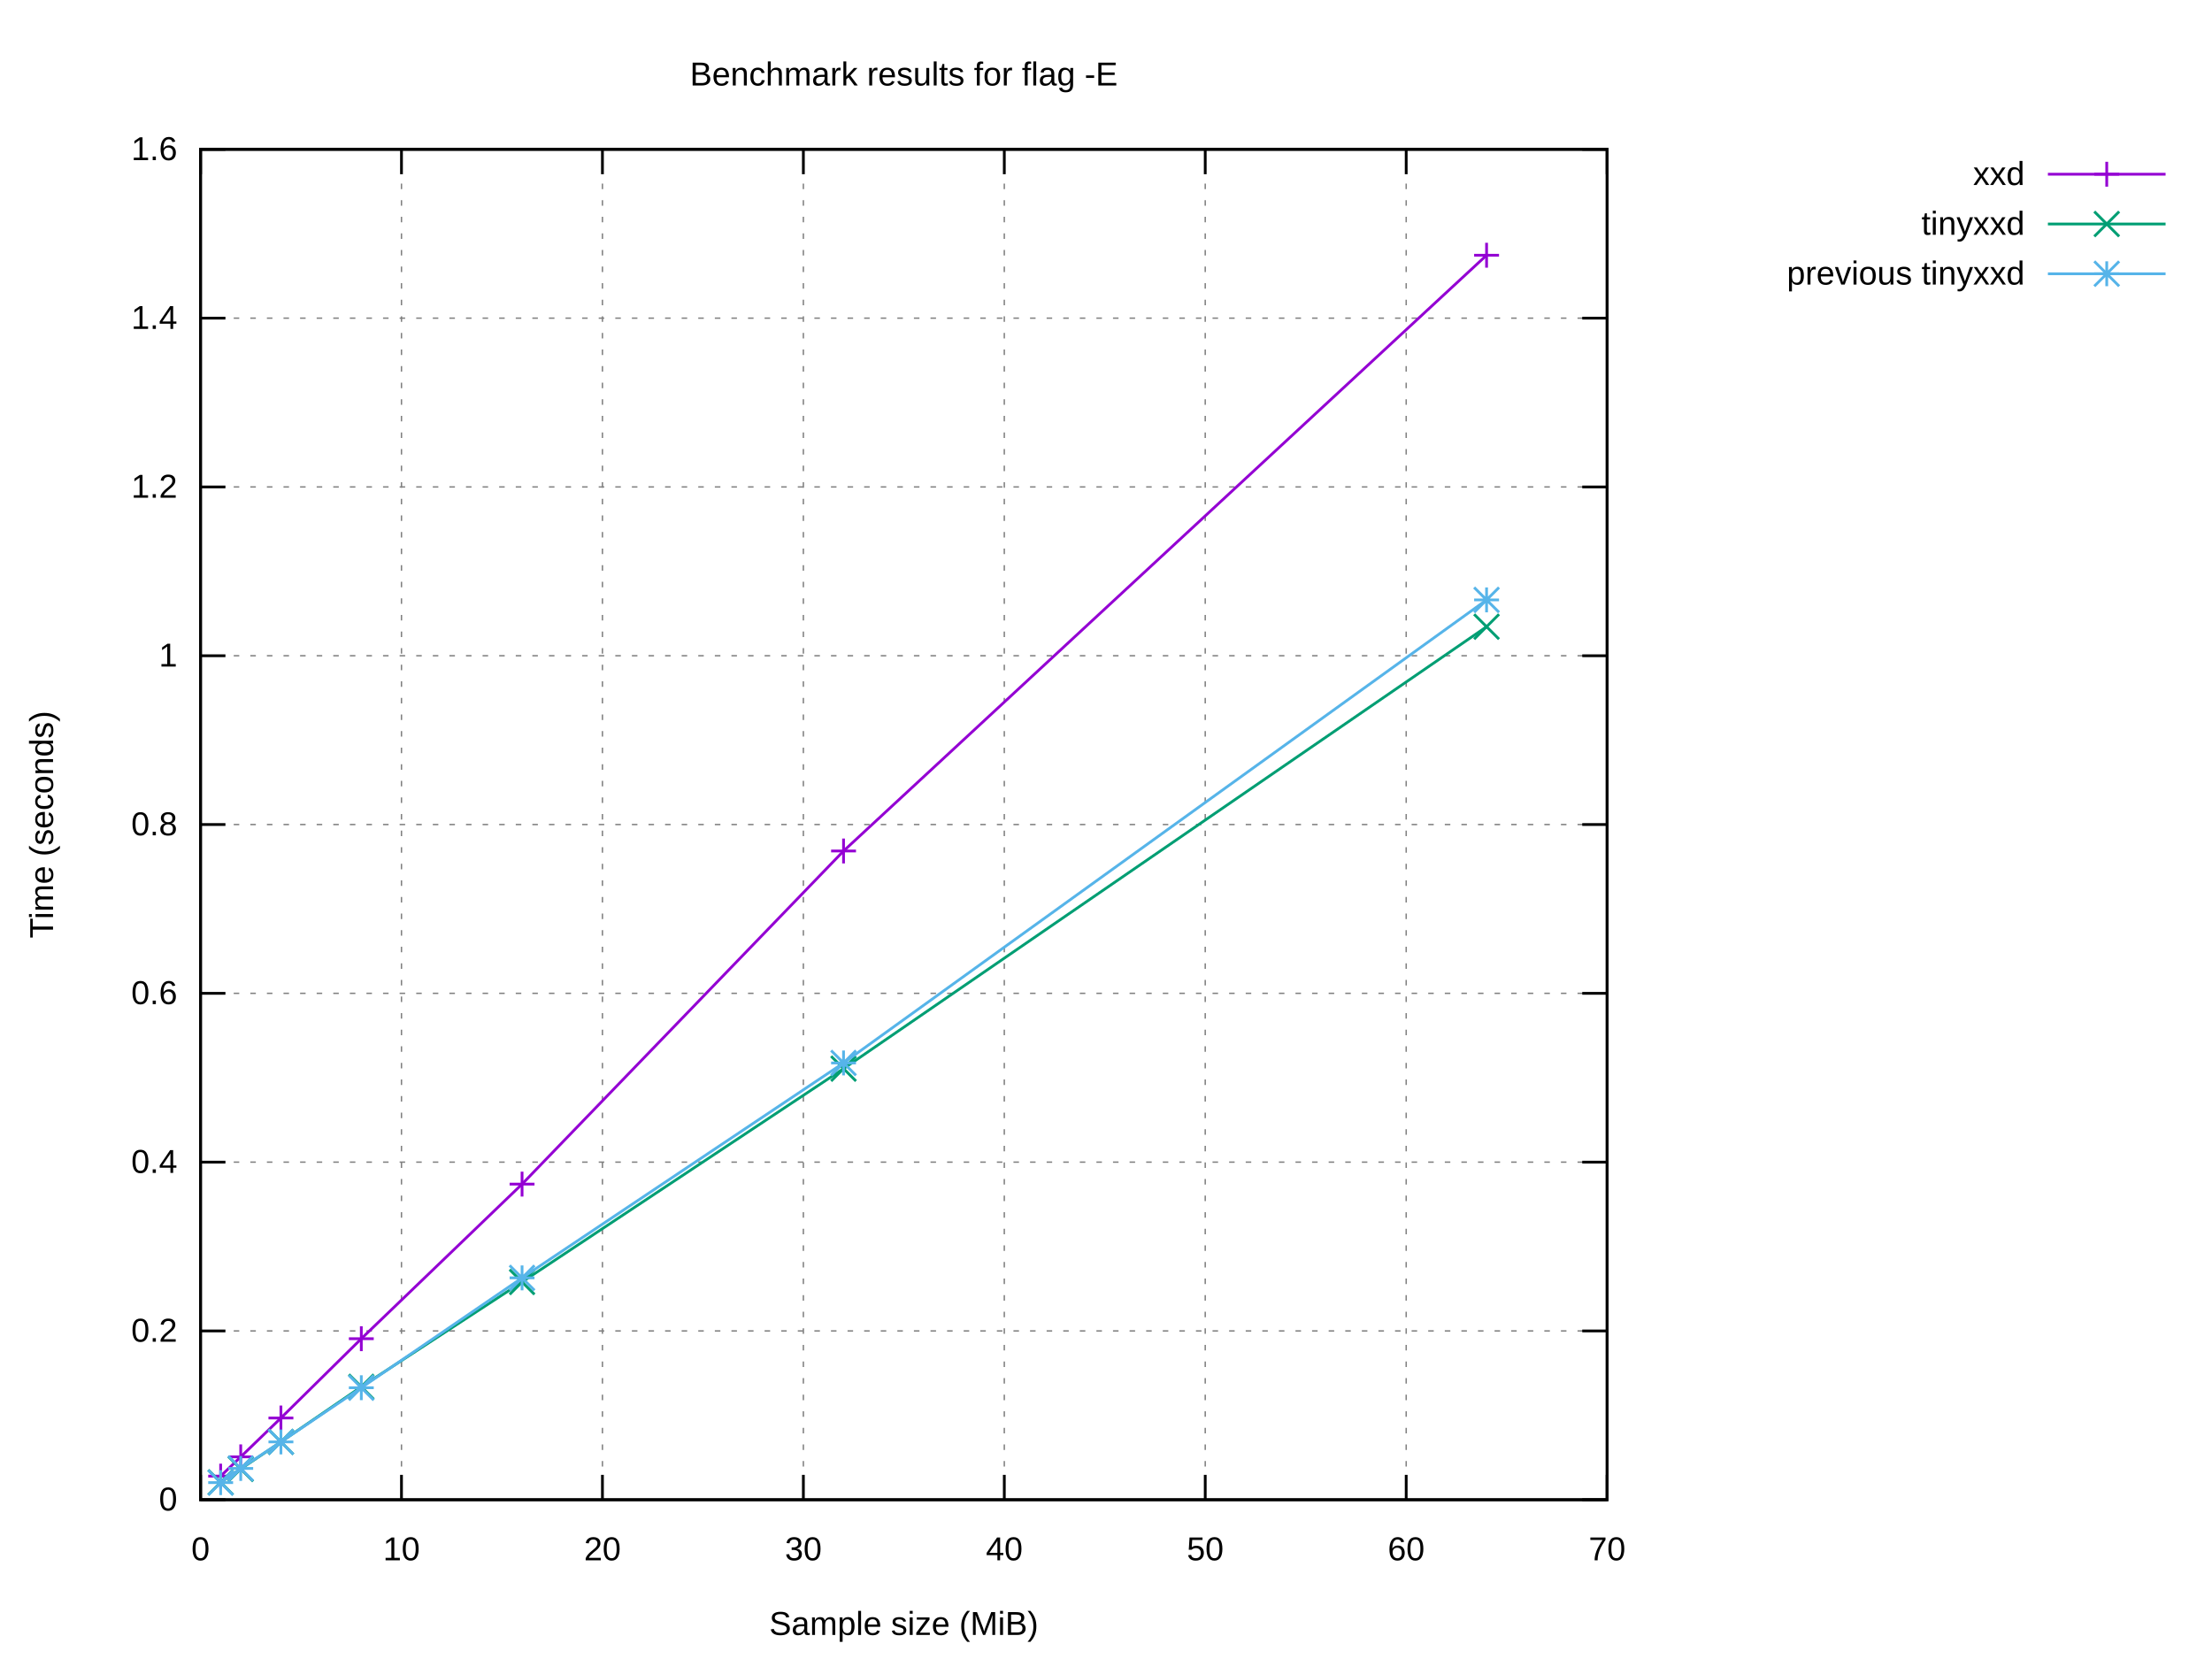
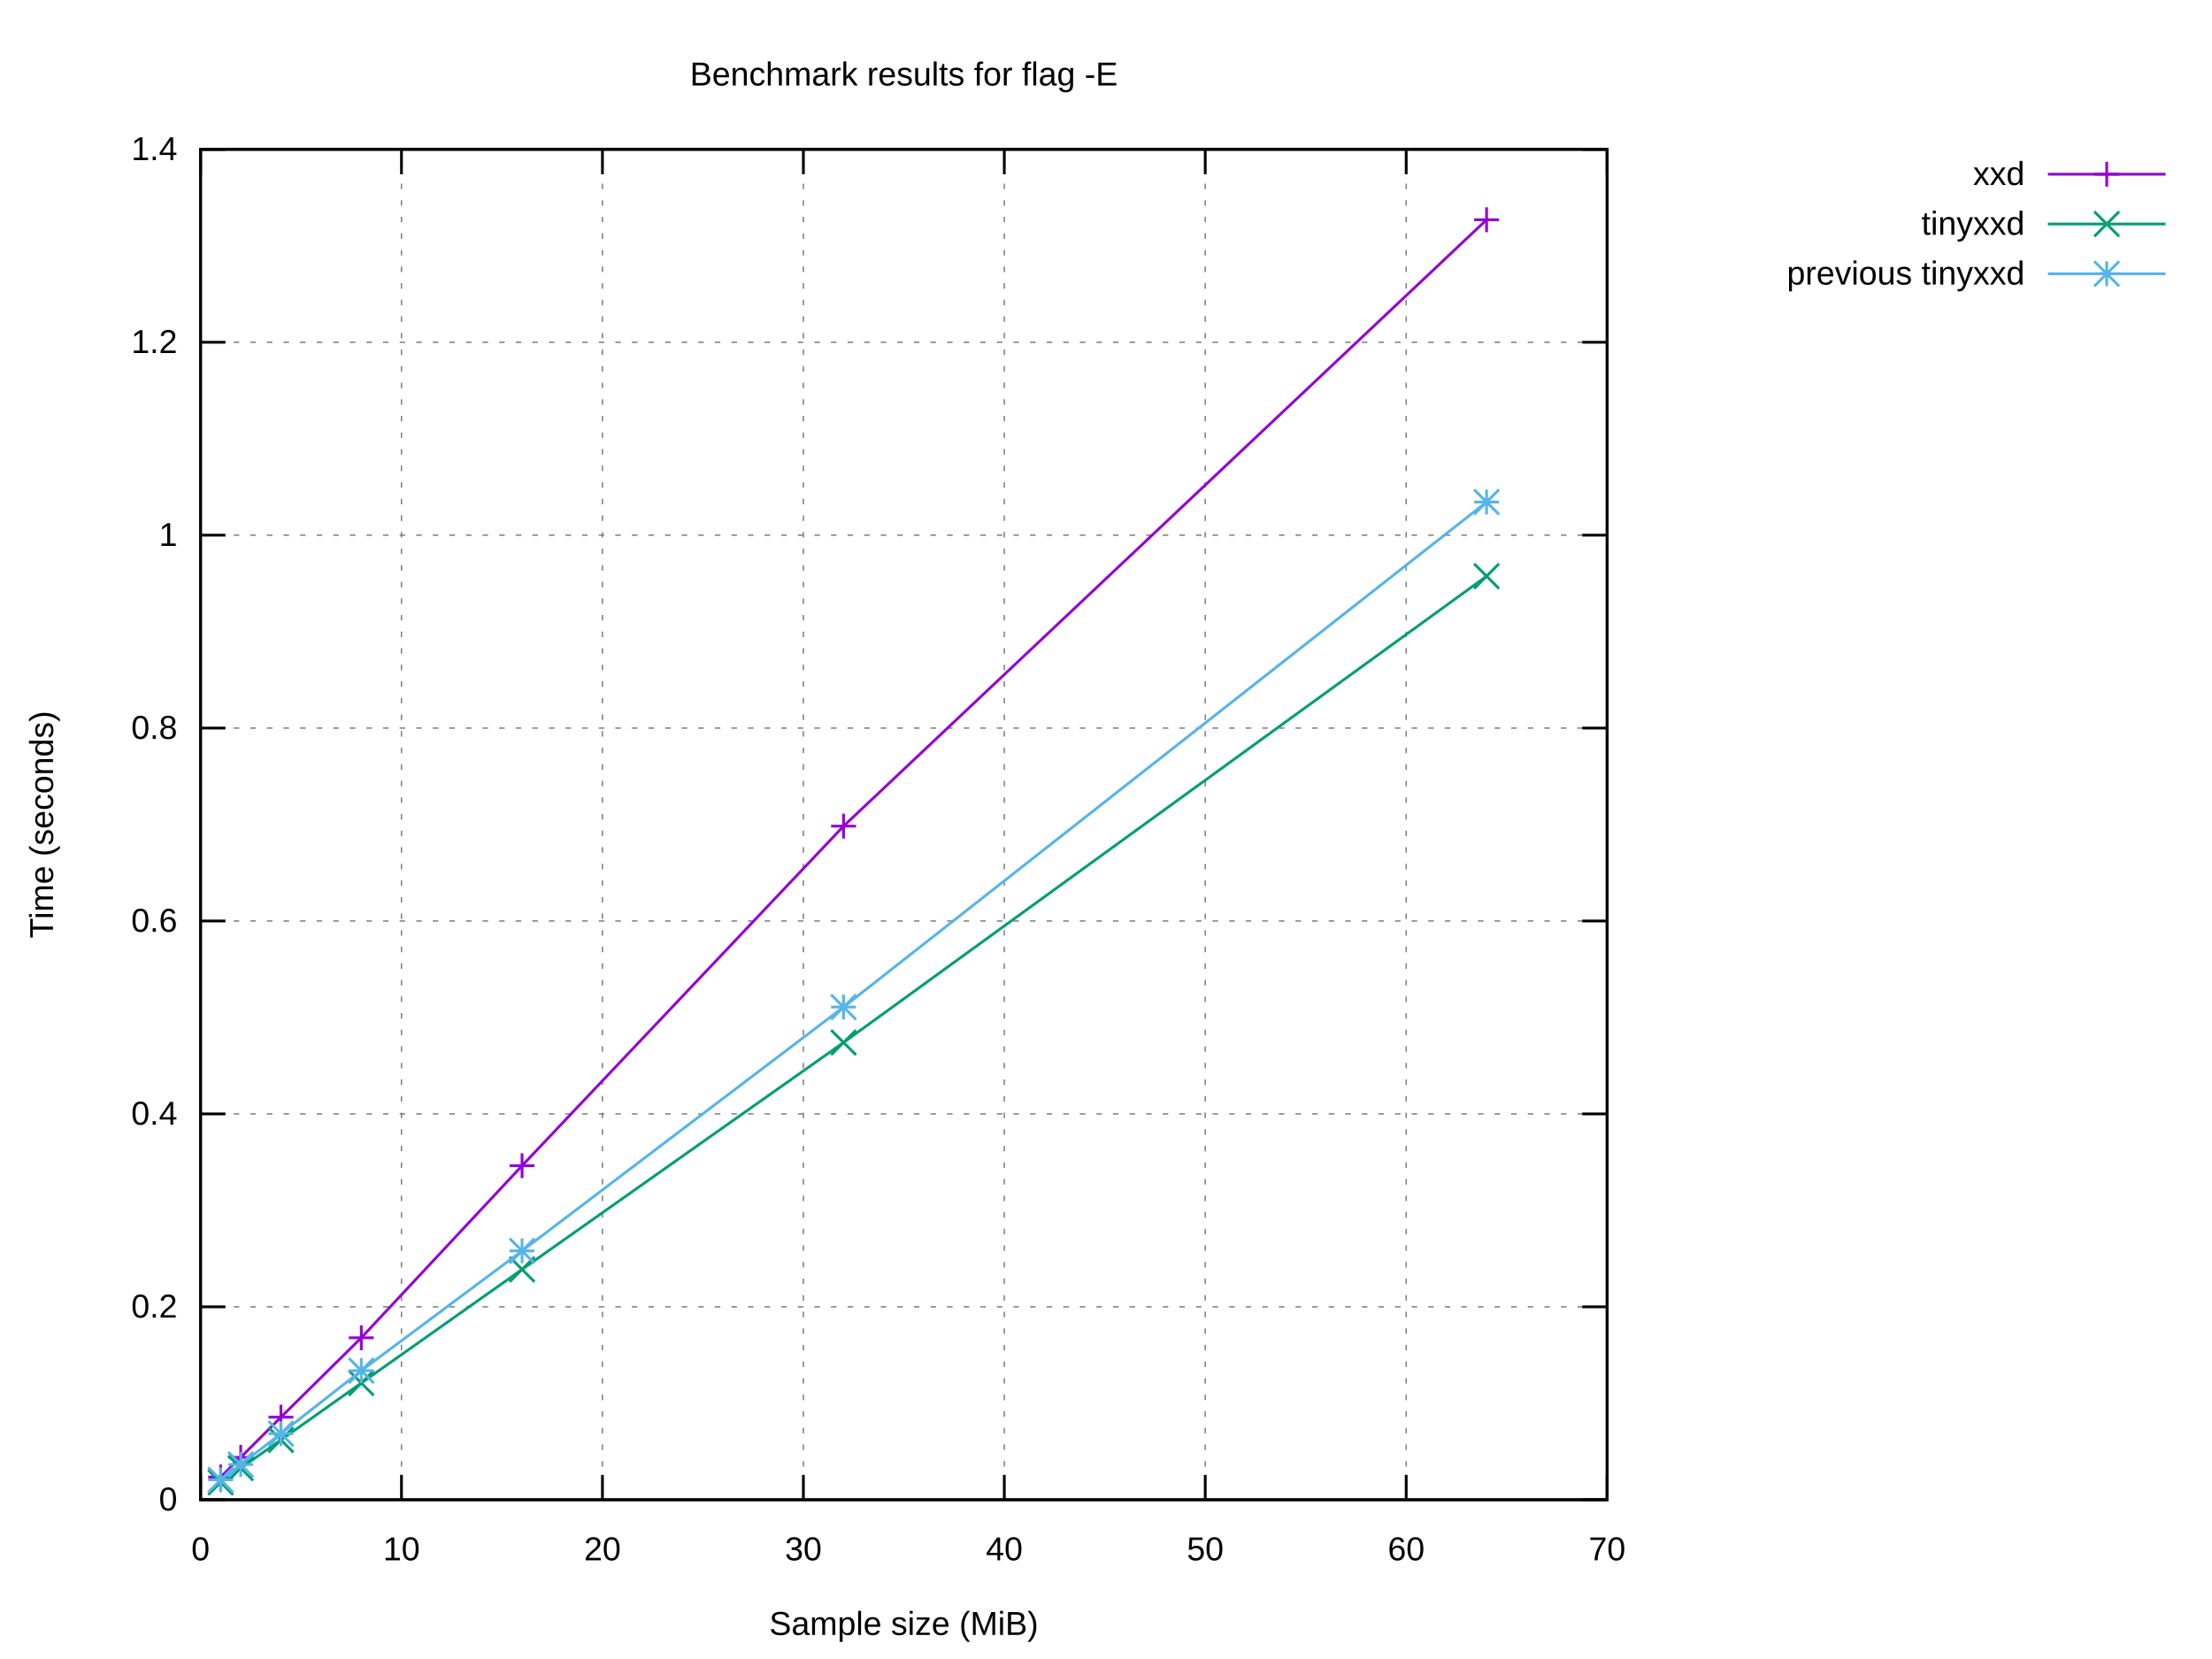
<svg xmlns="http://www.w3.org/2000/svg" xmlns:xlink="http://www.w3.org/1999/xlink" width="800" height="600" viewBox="0 0 800 600">
  <g id="gnuplot_canvas">
    <rect x="0" y="0" width="800" height="600" fill="#ffffff" />
    <defs>
      <circle id="gpDot" r="0.5" stroke-width="0.5" stroke="currentColor" />
      <path id="gpPt0" stroke-width="0.222" stroke="currentColor" d="M-1,0 h2 M0,-1 v2" />
      <path id="gpPt1" stroke-width="0.222" stroke="currentColor" d="M-1,-1 L1,1 M1,-1 L-1,1" />
      <path id="gpPt2" stroke-width="0.222" stroke="currentColor" d="M-1,0 L1,0 M0,-1 L0,1 M-1,-1 L1,1 M-1,1 L1,-1" />
      <rect id="gpPt3" stroke-width="0.222" stroke="currentColor" x="-1" y="-1" width="2" height="2" />
      <rect id="gpPt4" stroke-width="0.222" stroke="currentColor" fill="currentColor" x="-1" y="-1" width="2" height="2" />
      <circle id="gpPt5" stroke-width="0.222" stroke="currentColor" cx="0" cy="0" r="1" />
      <use xlink:href="#gpPt5" id="gpPt6" fill="currentColor" stroke="none" />
      <path id="gpPt7" stroke-width="0.222" stroke="currentColor" d="M0,-1.33 L-1.33,0.67 L1.33,0.67 z" />
      <use xlink:href="#gpPt7" id="gpPt8" fill="currentColor" stroke="none" />
      <use xlink:href="#gpPt7" id="gpPt9" stroke="currentColor" transform="rotate(180)" />
      <use xlink:href="#gpPt9" id="gpPt10" fill="currentColor" stroke="none" />
      <use xlink:href="#gpPt3" id="gpPt11" stroke="currentColor" transform="rotate(45)" />
      <use xlink:href="#gpPt11" id="gpPt12" fill="currentColor" stroke="none" />
      <path id="gpPt13" stroke-width="0.222" stroke="currentColor" d="M0,1.330 L1.265,0.411 L0.782,-1.067 L-0.782,-1.076 L-1.265,0.411 z" />
      <use xlink:href="#gpPt13" id="gpPt14" fill="currentColor" stroke="none" />
      <filter id="textbox" filterUnits="objectBoundingBox" x="0" y="0" height="1" width="1">
        <feFlood flood-color="#FFFFFF" flood-opacity="1" result="bgnd" />
        <feComposite in="SourceGraphic" in2="bgnd" operator="atop" />
      </filter>
      <filter id="greybox" filterUnits="objectBoundingBox" x="0" y="0" height="1" width="1">
        <feFlood flood-color="lightgrey" flood-opacity="1" result="grey" />
        <feComposite in="SourceGraphic" in2="grey" operator="atop" />
      </filter>
    </defs>
    <g fill="none" color="#FFFFFF" stroke="currentColor" stroke-width="1.00" stroke-linecap="butt" stroke-linejoin="miter">
</g>
    <g fill="none" color="black" stroke="currentColor" stroke-width="1.00" stroke-linecap="butt" stroke-linejoin="miter">
</g>
    <g fill="none" color="black" stroke="black" stroke-width="0.50" stroke-linecap="butt" stroke-linejoin="miter">
</g>
    <g fill="none" color="gray" stroke="currentColor" stroke-width="0.50" stroke-linecap="butt" stroke-linejoin="miter">
      <path stroke="gray" stroke-dasharray="2,4" class="gridline" d="M72.53,542.40 L581.24,542.40  " />
    </g>
    <g fill="none" color="gray" stroke="gray" stroke-width="1.00" stroke-linecap="butt" stroke-linejoin="miter">
</g>
    <g fill="none" color="black" stroke="currentColor" stroke-width="1.00" stroke-linecap="butt" stroke-linejoin="miter">
      <path stroke="black" d="M72.53,542.40 L81.53,542.40 M581.24,542.40 L572.24,542.40  " />
      <g transform="translate(64.14,546.30)" stroke="none" fill="black" font-family="Arial" font-size="12.00" text-anchor="end">
        <text>
          <tspan font-family="Arial"> 0</tspan>
        </text>
      </g>
    </g>
    <g fill="none" color="black" stroke="currentColor" stroke-width="1.00" stroke-linecap="butt" stroke-linejoin="miter">
</g>
    <g fill="none" color="black" stroke="black" stroke-width="0.50" stroke-linecap="butt" stroke-linejoin="miter">
</g>
    <g fill="none" color="gray" stroke="currentColor" stroke-width="0.50" stroke-linecap="butt" stroke-linejoin="miter">
-       <path stroke="gray" stroke-dasharray="2,4" class="gridline" d="M72.53,481.35 L581.24,481.35  " />
-     </g>
-     <g fill="none" color="gray" stroke="gray" stroke-width="1.00" stroke-linecap="butt" stroke-linejoin="miter">
- </g>
-     <g fill="none" color="black" stroke="currentColor" stroke-width="1.00" stroke-linecap="butt" stroke-linejoin="miter">
-       <path stroke="black" d="M72.53,481.35 L81.53,481.35 M581.24,481.35 L572.24,481.35  " />
-       <g transform="translate(64.14,485.25)" stroke="none" fill="black" font-family="Arial" font-size="12.00" text-anchor="end">
+       <path stroke="gray" stroke-dasharray="2,4" class="gridline" d="M72.53,472.63 L581.24,472.63  " />
+     </g>
+     <g fill="none" color="gray" stroke="gray" stroke-width="1.00" stroke-linecap="butt" stroke-linejoin="miter">
+ </g>
+     <g fill="none" color="black" stroke="currentColor" stroke-width="1.00" stroke-linecap="butt" stroke-linejoin="miter">
+       <path stroke="black" d="M72.53,472.63 L81.53,472.63 M581.24,472.63 L572.24,472.63  " />
+       <g transform="translate(64.14,476.53)" stroke="none" fill="black" font-family="Arial" font-size="12.00" text-anchor="end">
        <text>
          <tspan font-family="Arial"> 0.2</tspan>
        </text>
      </g>
    </g>
    <g fill="none" color="black" stroke="currentColor" stroke-width="1.00" stroke-linecap="butt" stroke-linejoin="miter">
</g>
    <g fill="none" color="black" stroke="black" stroke-width="0.50" stroke-linecap="butt" stroke-linejoin="miter">
</g>
    <g fill="none" color="gray" stroke="currentColor" stroke-width="0.50" stroke-linecap="butt" stroke-linejoin="miter">
-       <path stroke="gray" stroke-dasharray="2,4" class="gridline" d="M72.53,420.30 L581.24,420.30  " />
-     </g>
-     <g fill="none" color="gray" stroke="gray" stroke-width="1.00" stroke-linecap="butt" stroke-linejoin="miter">
- </g>
-     <g fill="none" color="black" stroke="currentColor" stroke-width="1.00" stroke-linecap="butt" stroke-linejoin="miter">
-       <path stroke="black" d="M72.53,420.30 L81.53,420.30 M581.24,420.30 L572.24,420.30  " />
-       <g transform="translate(64.14,424.20)" stroke="none" fill="black" font-family="Arial" font-size="12.00" text-anchor="end">
+       <path stroke="gray" stroke-dasharray="2,4" class="gridline" d="M72.53,402.86 L581.24,402.86  " />
+     </g>
+     <g fill="none" color="gray" stroke="gray" stroke-width="1.00" stroke-linecap="butt" stroke-linejoin="miter">
+ </g>
+     <g fill="none" color="black" stroke="currentColor" stroke-width="1.00" stroke-linecap="butt" stroke-linejoin="miter">
+       <path stroke="black" d="M72.53,402.86 L81.53,402.86 M581.24,402.86 L572.24,402.86  " />
+       <g transform="translate(64.14,406.76)" stroke="none" fill="black" font-family="Arial" font-size="12.00" text-anchor="end">
        <text>
          <tspan font-family="Arial"> 0.4</tspan>
        </text>
      </g>
    </g>
    <g fill="none" color="black" stroke="currentColor" stroke-width="1.00" stroke-linecap="butt" stroke-linejoin="miter">
</g>
    <g fill="none" color="black" stroke="black" stroke-width="0.50" stroke-linecap="butt" stroke-linejoin="miter">
</g>
    <g fill="none" color="gray" stroke="currentColor" stroke-width="0.50" stroke-linecap="butt" stroke-linejoin="miter">
-       <path stroke="gray" stroke-dasharray="2,4" class="gridline" d="M72.53,359.25 L581.24,359.25  " />
-     </g>
-     <g fill="none" color="gray" stroke="gray" stroke-width="1.00" stroke-linecap="butt" stroke-linejoin="miter">
- </g>
-     <g fill="none" color="black" stroke="currentColor" stroke-width="1.00" stroke-linecap="butt" stroke-linejoin="miter">
-       <path stroke="black" d="M72.53,359.25 L81.53,359.25 M581.24,359.25 L572.24,359.25  " />
-       <g transform="translate(64.14,363.15)" stroke="none" fill="black" font-family="Arial" font-size="12.00" text-anchor="end">
+       <path stroke="gray" stroke-dasharray="2,4" class="gridline" d="M72.53,333.09 L581.24,333.09  " />
+     </g>
+     <g fill="none" color="gray" stroke="gray" stroke-width="1.00" stroke-linecap="butt" stroke-linejoin="miter">
+ </g>
+     <g fill="none" color="black" stroke="currentColor" stroke-width="1.00" stroke-linecap="butt" stroke-linejoin="miter">
+       <path stroke="black" d="M72.53,333.09 L81.53,333.09 M581.24,333.09 L572.24,333.09  " />
+       <g transform="translate(64.14,336.99)" stroke="none" fill="black" font-family="Arial" font-size="12.00" text-anchor="end">
        <text>
          <tspan font-family="Arial"> 0.6</tspan>
        </text>
      </g>
    </g>
    <g fill="none" color="black" stroke="currentColor" stroke-width="1.00" stroke-linecap="butt" stroke-linejoin="miter">
</g>
    <g fill="none" color="black" stroke="black" stroke-width="0.50" stroke-linecap="butt" stroke-linejoin="miter">
</g>
    <g fill="none" color="gray" stroke="currentColor" stroke-width="0.50" stroke-linecap="butt" stroke-linejoin="miter">
-       <path stroke="gray" stroke-dasharray="2,4" class="gridline" d="M72.53,298.20 L581.24,298.20  " />
-     </g>
-     <g fill="none" color="gray" stroke="gray" stroke-width="1.00" stroke-linecap="butt" stroke-linejoin="miter">
- </g>
-     <g fill="none" color="black" stroke="currentColor" stroke-width="1.00" stroke-linecap="butt" stroke-linejoin="miter">
-       <path stroke="black" d="M72.53,298.20 L81.53,298.20 M581.24,298.20 L572.24,298.20  " />
-       <g transform="translate(64.14,302.10)" stroke="none" fill="black" font-family="Arial" font-size="12.00" text-anchor="end">
+       <path stroke="gray" stroke-dasharray="2,4" class="gridline" d="M72.53,263.32 L581.24,263.32  " />
+     </g>
+     <g fill="none" color="gray" stroke="gray" stroke-width="1.00" stroke-linecap="butt" stroke-linejoin="miter">
+ </g>
+     <g fill="none" color="black" stroke="currentColor" stroke-width="1.00" stroke-linecap="butt" stroke-linejoin="miter">
+       <path stroke="black" d="M72.53,263.32 L81.53,263.32 M581.24,263.32 L572.24,263.32  " />
+       <g transform="translate(64.14,267.22)" stroke="none" fill="black" font-family="Arial" font-size="12.00" text-anchor="end">
        <text>
          <tspan font-family="Arial"> 0.8</tspan>
        </text>
      </g>
    </g>
    <g fill="none" color="black" stroke="currentColor" stroke-width="1.00" stroke-linecap="butt" stroke-linejoin="miter">
</g>
    <g fill="none" color="black" stroke="black" stroke-width="0.50" stroke-linecap="butt" stroke-linejoin="miter">
</g>
    <g fill="none" color="gray" stroke="currentColor" stroke-width="0.50" stroke-linecap="butt" stroke-linejoin="miter">
-       <path stroke="gray" stroke-dasharray="2,4" class="gridline" d="M72.53,237.16 L581.24,237.16  " />
-     </g>
-     <g fill="none" color="gray" stroke="gray" stroke-width="1.00" stroke-linecap="butt" stroke-linejoin="miter">
- </g>
-     <g fill="none" color="black" stroke="currentColor" stroke-width="1.00" stroke-linecap="butt" stroke-linejoin="miter">
-       <path stroke="black" d="M72.53,237.16 L81.53,237.16 M581.24,237.16 L572.24,237.16  " />
-       <g transform="translate(64.14,241.06)" stroke="none" fill="black" font-family="Arial" font-size="12.00" text-anchor="end">
+       <path stroke="gray" stroke-dasharray="2,4" class="gridline" d="M72.53,193.55 L581.24,193.55  " />
+     </g>
+     <g fill="none" color="gray" stroke="gray" stroke-width="1.00" stroke-linecap="butt" stroke-linejoin="miter">
+ </g>
+     <g fill="none" color="black" stroke="currentColor" stroke-width="1.00" stroke-linecap="butt" stroke-linejoin="miter">
+       <path stroke="black" d="M72.53,193.55 L81.53,193.55 M581.24,193.55 L572.24,193.55  " />
+       <g transform="translate(64.14,197.45)" stroke="none" fill="black" font-family="Arial" font-size="12.00" text-anchor="end">
        <text>
          <tspan font-family="Arial"> 1</tspan>
        </text>
      </g>
    </g>
    <g fill="none" color="black" stroke="currentColor" stroke-width="1.00" stroke-linecap="butt" stroke-linejoin="miter">
</g>
    <g fill="none" color="black" stroke="black" stroke-width="0.50" stroke-linecap="butt" stroke-linejoin="miter">
</g>
    <g fill="none" color="gray" stroke="currentColor" stroke-width="0.50" stroke-linecap="butt" stroke-linejoin="miter">
-       <path stroke="gray" stroke-dasharray="2,4" class="gridline" d="M72.53,176.11 L581.24,176.11  " />
-     </g>
-     <g fill="none" color="gray" stroke="gray" stroke-width="1.00" stroke-linecap="butt" stroke-linejoin="miter">
- </g>
-     <g fill="none" color="black" stroke="currentColor" stroke-width="1.00" stroke-linecap="butt" stroke-linejoin="miter">
-       <path stroke="black" d="M72.53,176.11 L81.53,176.11 M581.24,176.11 L572.24,176.11  " />
-       <g transform="translate(64.14,180.01)" stroke="none" fill="black" font-family="Arial" font-size="12.00" text-anchor="end">
+       <path stroke="gray" stroke-dasharray="2,4" class="gridline" d="M72.53,123.78 L581.24,123.78  " />
+     </g>
+     <g fill="none" color="gray" stroke="gray" stroke-width="1.00" stroke-linecap="butt" stroke-linejoin="miter">
+ </g>
+     <g fill="none" color="black" stroke="currentColor" stroke-width="1.00" stroke-linecap="butt" stroke-linejoin="miter">
+       <path stroke="black" d="M72.53,123.78 L81.53,123.78 M581.24,123.78 L572.24,123.78  " />
+       <g transform="translate(64.14,127.68)" stroke="none" fill="black" font-family="Arial" font-size="12.00" text-anchor="end">
        <text>
          <tspan font-family="Arial"> 1.2</tspan>
-         </text>
-       </g>
-     </g>
-     <g fill="none" color="black" stroke="currentColor" stroke-width="1.00" stroke-linecap="butt" stroke-linejoin="miter">
- </g>
-     <g fill="none" color="black" stroke="black" stroke-width="0.50" stroke-linecap="butt" stroke-linejoin="miter">
- </g>
-     <g fill="none" color="gray" stroke="currentColor" stroke-width="0.50" stroke-linecap="butt" stroke-linejoin="miter">
-       <path stroke="gray" stroke-dasharray="2,4" class="gridline" d="M72.53,115.06 L581.24,115.06  " />
-     </g>
-     <g fill="none" color="gray" stroke="gray" stroke-width="1.00" stroke-linecap="butt" stroke-linejoin="miter">
- </g>
-     <g fill="none" color="black" stroke="currentColor" stroke-width="1.00" stroke-linecap="butt" stroke-linejoin="miter">
-       <path stroke="black" d="M72.53,115.06 L81.53,115.06 M581.24,115.06 L572.24,115.06  " />
-       <g transform="translate(64.14,118.96)" stroke="none" fill="black" font-family="Arial" font-size="12.00" text-anchor="end">
-         <text>
-           <tspan font-family="Arial"> 1.4</tspan>
        </text>
      </g>
    </g>
    <g fill="none" color="black" stroke="currentColor" stroke-width="1.00" stroke-linecap="butt" stroke-linejoin="miter">
</g>
    <g fill="none" color="black" stroke="black" stroke-width="0.50" stroke-linecap="butt" stroke-linejoin="miter">
</g>
    <g fill="none" color="gray" stroke="currentColor" stroke-width="0.50" stroke-linecap="butt" stroke-linejoin="miter">
      <path stroke="gray" stroke-dasharray="2,4" class="gridline" d="M72.53,54.01 L581.24,54.01  " />
    </g>
    <g fill="none" color="gray" stroke="gray" stroke-width="1.00" stroke-linecap="butt" stroke-linejoin="miter">
</g>
    <g fill="none" color="black" stroke="currentColor" stroke-width="1.00" stroke-linecap="butt" stroke-linejoin="miter">
      <path stroke="black" d="M72.53,54.01 L81.53,54.01 M581.24,54.01 L572.24,54.01  " />
      <g transform="translate(64.14,57.91)" stroke="none" fill="black" font-family="Arial" font-size="12.00" text-anchor="end">
        <text>
-           <tspan font-family="Arial"> 1.6</tspan>
+           <tspan font-family="Arial"> 1.4</tspan>
        </text>
      </g>
    </g>
    <g fill="none" color="black" stroke="currentColor" stroke-width="1.00" stroke-linecap="butt" stroke-linejoin="miter">
</g>
    <g fill="none" color="black" stroke="black" stroke-width="0.50" stroke-linecap="butt" stroke-linejoin="miter">
</g>
    <g fill="none" color="gray" stroke="currentColor" stroke-width="0.50" stroke-linecap="butt" stroke-linejoin="miter">
      <path stroke="gray" stroke-dasharray="2,4" class="gridline" d="M72.53,542.40 L72.53,54.01  " />
    </g>
    <g fill="none" color="gray" stroke="gray" stroke-width="1.00" stroke-linecap="butt" stroke-linejoin="miter">
</g>
    <g fill="none" color="black" stroke="currentColor" stroke-width="1.00" stroke-linecap="butt" stroke-linejoin="miter">
      <path stroke="black" d="M72.53,542.40 L72.53,533.40 M72.53,54.01 L72.53,63.01  " />
      <g transform="translate(72.53,564.30)" stroke="none" fill="black" font-family="Arial" font-size="12.00" text-anchor="middle">
        <text>
          <tspan font-family="Arial"> 0</tspan>
        </text>
      </g>
    </g>
    <g fill="none" color="black" stroke="currentColor" stroke-width="1.00" stroke-linecap="butt" stroke-linejoin="miter">
</g>
    <g fill="none" color="black" stroke="black" stroke-width="0.50" stroke-linecap="butt" stroke-linejoin="miter">
</g>
    <g fill="none" color="gray" stroke="currentColor" stroke-width="0.50" stroke-linecap="butt" stroke-linejoin="miter">
      <path stroke="gray" stroke-dasharray="2,4" class="gridline" d="M145.20,542.40 L145.20,54.01  " />
    </g>
    <g fill="none" color="gray" stroke="gray" stroke-width="1.00" stroke-linecap="butt" stroke-linejoin="miter">
</g>
    <g fill="none" color="black" stroke="currentColor" stroke-width="1.00" stroke-linecap="butt" stroke-linejoin="miter">
      <path stroke="black" d="M145.20,542.40 L145.20,533.40 M145.20,54.01 L145.20,63.01  " />
      <g transform="translate(145.20,564.30)" stroke="none" fill="black" font-family="Arial" font-size="12.00" text-anchor="middle">
        <text>
          <tspan font-family="Arial"> 10</tspan>
        </text>
      </g>
    </g>
    <g fill="none" color="black" stroke="currentColor" stroke-width="1.00" stroke-linecap="butt" stroke-linejoin="miter">
</g>
    <g fill="none" color="black" stroke="black" stroke-width="0.50" stroke-linecap="butt" stroke-linejoin="miter">
</g>
    <g fill="none" color="gray" stroke="currentColor" stroke-width="0.50" stroke-linecap="butt" stroke-linejoin="miter">
      <path stroke="gray" stroke-dasharray="2,4" class="gridline" d="M217.88,542.40 L217.88,54.01  " />
    </g>
    <g fill="none" color="gray" stroke="gray" stroke-width="1.00" stroke-linecap="butt" stroke-linejoin="miter">
</g>
    <g fill="none" color="black" stroke="currentColor" stroke-width="1.00" stroke-linecap="butt" stroke-linejoin="miter">
      <path stroke="black" d="M217.88,542.40 L217.88,533.40 M217.88,54.01 L217.88,63.01  " />
      <g transform="translate(217.88,564.30)" stroke="none" fill="black" font-family="Arial" font-size="12.00" text-anchor="middle">
        <text>
          <tspan font-family="Arial"> 20</tspan>
        </text>
      </g>
    </g>
    <g fill="none" color="black" stroke="currentColor" stroke-width="1.00" stroke-linecap="butt" stroke-linejoin="miter">
</g>
    <g fill="none" color="black" stroke="black" stroke-width="0.50" stroke-linecap="butt" stroke-linejoin="miter">
</g>
    <g fill="none" color="gray" stroke="currentColor" stroke-width="0.50" stroke-linecap="butt" stroke-linejoin="miter">
      <path stroke="gray" stroke-dasharray="2,4" class="gridline" d="M290.55,542.40 L290.55,54.01  " />
    </g>
    <g fill="none" color="gray" stroke="gray" stroke-width="1.00" stroke-linecap="butt" stroke-linejoin="miter">
</g>
    <g fill="none" color="black" stroke="currentColor" stroke-width="1.00" stroke-linecap="butt" stroke-linejoin="miter">
      <path stroke="black" d="M290.55,542.40 L290.55,533.40 M290.55,54.01 L290.55,63.01  " />
      <g transform="translate(290.55,564.30)" stroke="none" fill="black" font-family="Arial" font-size="12.00" text-anchor="middle">
        <text>
          <tspan font-family="Arial"> 30</tspan>
        </text>
      </g>
    </g>
    <g fill="none" color="black" stroke="currentColor" stroke-width="1.00" stroke-linecap="butt" stroke-linejoin="miter">
</g>
    <g fill="none" color="black" stroke="black" stroke-width="0.50" stroke-linecap="butt" stroke-linejoin="miter">
</g>
    <g fill="none" color="gray" stroke="currentColor" stroke-width="0.50" stroke-linecap="butt" stroke-linejoin="miter">
      <path stroke="gray" stroke-dasharray="2,4" class="gridline" d="M363.22,542.40 L363.22,54.01  " />
    </g>
    <g fill="none" color="gray" stroke="gray" stroke-width="1.00" stroke-linecap="butt" stroke-linejoin="miter">
</g>
    <g fill="none" color="black" stroke="currentColor" stroke-width="1.00" stroke-linecap="butt" stroke-linejoin="miter">
      <path stroke="black" d="M363.22,542.40 L363.22,533.40 M363.22,54.01 L363.22,63.01  " />
      <g transform="translate(363.22,564.30)" stroke="none" fill="black" font-family="Arial" font-size="12.00" text-anchor="middle">
        <text>
          <tspan font-family="Arial"> 40</tspan>
        </text>
      </g>
    </g>
    <g fill="none" color="black" stroke="currentColor" stroke-width="1.00" stroke-linecap="butt" stroke-linejoin="miter">
</g>
    <g fill="none" color="black" stroke="black" stroke-width="0.50" stroke-linecap="butt" stroke-linejoin="miter">
</g>
    <g fill="none" color="gray" stroke="currentColor" stroke-width="0.50" stroke-linecap="butt" stroke-linejoin="miter">
      <path stroke="gray" stroke-dasharray="2,4" class="gridline" d="M435.89,542.40 L435.89,54.01  " />
    </g>
    <g fill="none" color="gray" stroke="gray" stroke-width="1.00" stroke-linecap="butt" stroke-linejoin="miter">
</g>
    <g fill="none" color="black" stroke="currentColor" stroke-width="1.00" stroke-linecap="butt" stroke-linejoin="miter">
      <path stroke="black" d="M435.89,542.40 L435.89,533.40 M435.89,54.01 L435.89,63.01  " />
      <g transform="translate(435.89,564.30)" stroke="none" fill="black" font-family="Arial" font-size="12.00" text-anchor="middle">
        <text>
          <tspan font-family="Arial"> 50</tspan>
        </text>
      </g>
    </g>
    <g fill="none" color="black" stroke="currentColor" stroke-width="1.00" stroke-linecap="butt" stroke-linejoin="miter">
</g>
    <g fill="none" color="black" stroke="black" stroke-width="0.50" stroke-linecap="butt" stroke-linejoin="miter">
</g>
    <g fill="none" color="gray" stroke="currentColor" stroke-width="0.50" stroke-linecap="butt" stroke-linejoin="miter">
      <path stroke="gray" stroke-dasharray="2,4" class="gridline" d="M508.57,542.40 L508.57,54.01  " />
    </g>
    <g fill="none" color="gray" stroke="gray" stroke-width="1.00" stroke-linecap="butt" stroke-linejoin="miter">
</g>
    <g fill="none" color="black" stroke="currentColor" stroke-width="1.00" stroke-linecap="butt" stroke-linejoin="miter">
      <path stroke="black" d="M508.57,542.40 L508.57,533.40 M508.57,54.01 L508.57,63.01  " />
      <g transform="translate(508.57,564.30)" stroke="none" fill="black" font-family="Arial" font-size="12.00" text-anchor="middle">
        <text>
          <tspan font-family="Arial"> 60</tspan>
        </text>
      </g>
    </g>
    <g fill="none" color="black" stroke="currentColor" stroke-width="1.00" stroke-linecap="butt" stroke-linejoin="miter">
</g>
    <g fill="none" color="black" stroke="black" stroke-width="0.50" stroke-linecap="butt" stroke-linejoin="miter">
</g>
    <g fill="none" color="gray" stroke="currentColor" stroke-width="0.50" stroke-linecap="butt" stroke-linejoin="miter">
      <path stroke="gray" stroke-dasharray="2,4" class="gridline" d="M581.24,542.40 L581.24,54.01  " />
    </g>
    <g fill="none" color="gray" stroke="gray" stroke-width="1.00" stroke-linecap="butt" stroke-linejoin="miter">
</g>
    <g fill="none" color="black" stroke="currentColor" stroke-width="1.00" stroke-linecap="butt" stroke-linejoin="miter">
      <path stroke="black" d="M581.24,542.40 L581.24,533.40 M581.24,54.01 L581.24,63.01  " />
      <g transform="translate(581.24,564.30)" stroke="none" fill="black" font-family="Arial" font-size="12.00" text-anchor="middle">
        <text>
          <tspan font-family="Arial"> 70</tspan>
        </text>
      </g>
    </g>
    <g fill="none" color="black" stroke="currentColor" stroke-width="1.00" stroke-linecap="butt" stroke-linejoin="miter">
</g>
    <g fill="none" color="black" stroke="currentColor" stroke-width="1.00" stroke-linecap="butt" stroke-linejoin="miter">
      <path stroke="black" d="M72.53,54.01 L72.53,542.40 L581.24,542.40 L581.24,54.01 L72.53,54.01 Z  " />
    </g>
    <g fill="none" color="black" stroke="currentColor" stroke-width="1.00" stroke-linecap="butt" stroke-linejoin="miter">
</g>
    <g id="gnuplot_plot_1">
      <g fill="none" color="black" stroke="currentColor" stroke-width="1.00" stroke-linecap="butt" stroke-linejoin="miter">
        <g transform="translate(732.26,66.91)" stroke="none" fill="black" font-family="Arial" font-size="12.00" text-anchor="end">
          <text>
            <tspan font-family="Arial">xxd</tspan>
          </text>
        </g>
      </g>
      <g fill="none" color="black" stroke="currentColor" stroke-width="1.00" stroke-linecap="butt" stroke-linejoin="miter">
-         <path stroke="rgb(148,   0, 211)" d="M740.65,63.01 L783.21,63.01 M537.64,92.31 L305.08,307.77 L188.81,428.25 L130.67,484.16 L101.60,512.84 L87.06,526.89   L79.80,533.86  " />
-         <use xlink:href="#gpPt0" transform="translate(537.64,92.31) scale(4.50)" color="rgb(148,   0, 211)" />
-         <use xlink:href="#gpPt0" transform="translate(305.08,307.77) scale(4.50)" color="rgb(148,   0, 211)" />
-         <use xlink:href="#gpPt0" transform="translate(188.81,428.25) scale(4.50)" color="rgb(148,   0, 211)" />
-         <use xlink:href="#gpPt0" transform="translate(130.67,484.16) scale(4.50)" color="rgb(148,   0, 211)" />
-         <use xlink:href="#gpPt0" transform="translate(101.60,512.84) scale(4.50)" color="rgb(148,   0, 211)" />
-         <use xlink:href="#gpPt0" transform="translate(87.06,526.89) scale(4.50)" color="rgb(148,   0, 211)" />
-         <use xlink:href="#gpPt0" transform="translate(79.80,533.86) scale(4.50)" color="rgb(148,   0, 211)" />
+         <path stroke="rgb(148,   0, 211)" d="M740.65,63.01 L783.21,63.01 M537.64,79.48 L305.08,298.78 L188.81,421.59 L130.67,483.82 L101.60,512.54 L87.06,527.07   L79.80,534.18  " />
+         <use xlink:href="#gpPt0" transform="translate(537.64,79.48) scale(4.50)" color="rgb(148,   0, 211)" />
+         <use xlink:href="#gpPt0" transform="translate(305.08,298.78) scale(4.50)" color="rgb(148,   0, 211)" />
+         <use xlink:href="#gpPt0" transform="translate(188.81,421.59) scale(4.50)" color="rgb(148,   0, 211)" />
+         <use xlink:href="#gpPt0" transform="translate(130.67,483.82) scale(4.50)" color="rgb(148,   0, 211)" />
+         <use xlink:href="#gpPt0" transform="translate(101.60,512.54) scale(4.50)" color="rgb(148,   0, 211)" />
+         <use xlink:href="#gpPt0" transform="translate(87.06,527.07) scale(4.50)" color="rgb(148,   0, 211)" />
+         <use xlink:href="#gpPt0" transform="translate(79.80,534.18) scale(4.50)" color="rgb(148,   0, 211)" />
        <use xlink:href="#gpPt0" transform="translate(761.93,63.01) scale(4.50)" color="rgb(148,   0, 211)" />
      </g>
    </g>
    <g id="gnuplot_plot_2">
      <g fill="none" color="black" stroke="currentColor" stroke-width="1.00" stroke-linecap="butt" stroke-linejoin="miter">
        <g transform="translate(732.26,84.91)" stroke="none" fill="black" font-family="Arial" font-size="12.00" text-anchor="end">
          <text>
            <tspan font-family="Arial">tinyxxd</tspan>
          </text>
        </g>
      </g>
      <g fill="none" color="black" stroke="currentColor" stroke-width="1.00" stroke-linecap="butt" stroke-linejoin="miter">
-         <path stroke="rgb(  0, 158, 115)" d="M740.65,81.01 L783.21,81.01 M537.64,226.66 L305.08,386.49 L188.81,463.65 L130.67,501.55 L101.60,521.48 L87.06,531.26   L79.80,536.11  " />
-         <use xlink:href="#gpPt1" transform="translate(537.64,226.66) scale(4.50)" color="rgb(  0, 158, 115)" />
-         <use xlink:href="#gpPt1" transform="translate(305.08,386.49) scale(4.50)" color="rgb(  0, 158, 115)" />
-         <use xlink:href="#gpPt1" transform="translate(188.81,463.65) scale(4.50)" color="rgb(  0, 158, 115)" />
-         <use xlink:href="#gpPt1" transform="translate(130.67,501.55) scale(4.50)" color="rgb(  0, 158, 115)" />
-         <use xlink:href="#gpPt1" transform="translate(101.60,521.48) scale(4.50)" color="rgb(  0, 158, 115)" />
-         <use xlink:href="#gpPt1" transform="translate(87.06,531.26) scale(4.50)" color="rgb(  0, 158, 115)" />
-         <use xlink:href="#gpPt1" transform="translate(79.80,536.11) scale(4.50)" color="rgb(  0, 158, 115)" />
+         <path stroke="rgb(  0, 158, 115)" d="M740.65,81.01 L783.21,81.01 M537.64,208.38 L305.08,377.04 L188.81,459.10 L130.67,500.20 L101.60,520.76 L87.06,530.96   L79.80,536.13  " />
+         <use xlink:href="#gpPt1" transform="translate(537.64,208.38) scale(4.50)" color="rgb(  0, 158, 115)" />
+         <use xlink:href="#gpPt1" transform="translate(305.08,377.04) scale(4.50)" color="rgb(  0, 158, 115)" />
+         <use xlink:href="#gpPt1" transform="translate(188.81,459.10) scale(4.50)" color="rgb(  0, 158, 115)" />
+         <use xlink:href="#gpPt1" transform="translate(130.67,500.20) scale(4.50)" color="rgb(  0, 158, 115)" />
+         <use xlink:href="#gpPt1" transform="translate(101.60,520.76) scale(4.50)" color="rgb(  0, 158, 115)" />
+         <use xlink:href="#gpPt1" transform="translate(87.06,530.96) scale(4.50)" color="rgb(  0, 158, 115)" />
+         <use xlink:href="#gpPt1" transform="translate(79.80,536.13) scale(4.50)" color="rgb(  0, 158, 115)" />
        <use xlink:href="#gpPt1" transform="translate(761.93,81.01) scale(4.50)" color="rgb(  0, 158, 115)" />
      </g>
    </g>
    <g id="gnuplot_plot_3">
      <g fill="none" color="black" stroke="currentColor" stroke-width="1.00" stroke-linecap="butt" stroke-linejoin="miter">
        <g transform="translate(732.26,102.91)" stroke="none" fill="black" font-family="Arial" font-size="12.00" text-anchor="end">
          <text>
            <tspan font-family="Arial">previous tinyxxd</tspan>
          </text>
        </g>
      </g>
      <g fill="none" color="black" stroke="currentColor" stroke-width="1.00" stroke-linecap="butt" stroke-linejoin="miter">
-         <path stroke="rgb( 86, 180, 233)" d="M740.65,99.01 L783.21,99.01 M537.64,216.96 L305.08,384.43 L188.81,462.16 L130.67,501.89 L101.60,521.49 L87.06,531.09   L79.80,536.21  " />
-         <use xlink:href="#gpPt2" transform="translate(537.64,216.96) scale(4.50)" color="rgb( 86, 180, 233)" />
-         <use xlink:href="#gpPt2" transform="translate(305.08,384.43) scale(4.50)" color="rgb( 86, 180, 233)" />
-         <use xlink:href="#gpPt2" transform="translate(188.81,462.16) scale(4.50)" color="rgb( 86, 180, 233)" />
-         <use xlink:href="#gpPt2" transform="translate(130.67,501.89) scale(4.50)" color="rgb( 86, 180, 233)" />
-         <use xlink:href="#gpPt2" transform="translate(101.60,521.49) scale(4.50)" color="rgb( 86, 180, 233)" />
-         <use xlink:href="#gpPt2" transform="translate(87.06,531.09) scale(4.50)" color="rgb( 86, 180, 233)" />
-         <use xlink:href="#gpPt2" transform="translate(79.80,536.21) scale(4.50)" color="rgb( 86, 180, 233)" />
+         <path stroke="rgb( 86, 180, 233)" d="M740.65,99.01 L783.21,99.01 M537.64,181.56 L305.08,364.22 L188.81,452.40 L130.67,495.71 L101.60,518.49 L87.06,529.67   L79.80,535.21  " />
+         <use xlink:href="#gpPt2" transform="translate(537.64,181.56) scale(4.50)" color="rgb( 86, 180, 233)" />
+         <use xlink:href="#gpPt2" transform="translate(305.08,364.22) scale(4.50)" color="rgb( 86, 180, 233)" />
+         <use xlink:href="#gpPt2" transform="translate(188.81,452.40) scale(4.50)" color="rgb( 86, 180, 233)" />
+         <use xlink:href="#gpPt2" transform="translate(130.67,495.71) scale(4.50)" color="rgb( 86, 180, 233)" />
+         <use xlink:href="#gpPt2" transform="translate(101.60,518.49) scale(4.50)" color="rgb( 86, 180, 233)" />
+         <use xlink:href="#gpPt2" transform="translate(87.06,529.67) scale(4.50)" color="rgb( 86, 180, 233)" />
+         <use xlink:href="#gpPt2" transform="translate(79.80,535.21) scale(4.50)" color="rgb( 86, 180, 233)" />
        <use xlink:href="#gpPt2" transform="translate(761.93,99.01) scale(4.50)" color="rgb( 86, 180, 233)" />
      </g>
    </g>
    <g fill="none" color="#FFFFFF" stroke="rgb( 86, 180, 233)" stroke-width="2.00" stroke-linecap="butt" stroke-linejoin="miter">
</g>
    <g fill="none" color="black" stroke="currentColor" stroke-width="2.00" stroke-linecap="butt" stroke-linejoin="miter">
</g>
    <g fill="none" color="black" stroke="black" stroke-width="1.00" stroke-linecap="butt" stroke-linejoin="miter">
</g>
    <g fill="none" color="black" stroke="currentColor" stroke-width="1.00" stroke-linecap="butt" stroke-linejoin="miter">
      <path stroke="black" d="M72.53,54.01 L72.53,542.40 L581.24,542.40 L581.24,54.01 L72.53,54.01 Z  " />
      <g transform="translate(19.18,298.21) rotate(270.00)" stroke="none" fill="black" font-family="Arial" font-size="12.00" text-anchor="middle">
        <text>
          <tspan font-family="Arial">Time (seconds)</tspan>
        </text>
      </g>
    </g>
    <g fill="none" color="black" stroke="currentColor" stroke-width="1.00" stroke-linecap="butt" stroke-linejoin="miter">
      <g transform="translate(326.88,591.30)" stroke="none" fill="black" font-family="Arial" font-size="12.00" text-anchor="middle">
        <text>
          <tspan font-family="Arial">Sample size (MiB)</tspan>
        </text>
      </g>
    </g>
    <g fill="none" color="black" stroke="currentColor" stroke-width="1.00" stroke-linecap="butt" stroke-linejoin="miter">
</g>
    <g fill="none" color="black" stroke="currentColor" stroke-width="1.00" stroke-linecap="butt" stroke-linejoin="miter">
      <g transform="translate(326.88,30.91)" stroke="none" fill="black" font-family="Arial" font-size="12.00" text-anchor="middle">
        <text>
          <tspan font-family="Arial">Benchmark results for flag -E</tspan>
        </text>
      </g>
    </g>
    <g fill="none" color="black" stroke="currentColor" stroke-width="1.00" stroke-linecap="butt" stroke-linejoin="miter">
</g>
  </g>
</svg>
